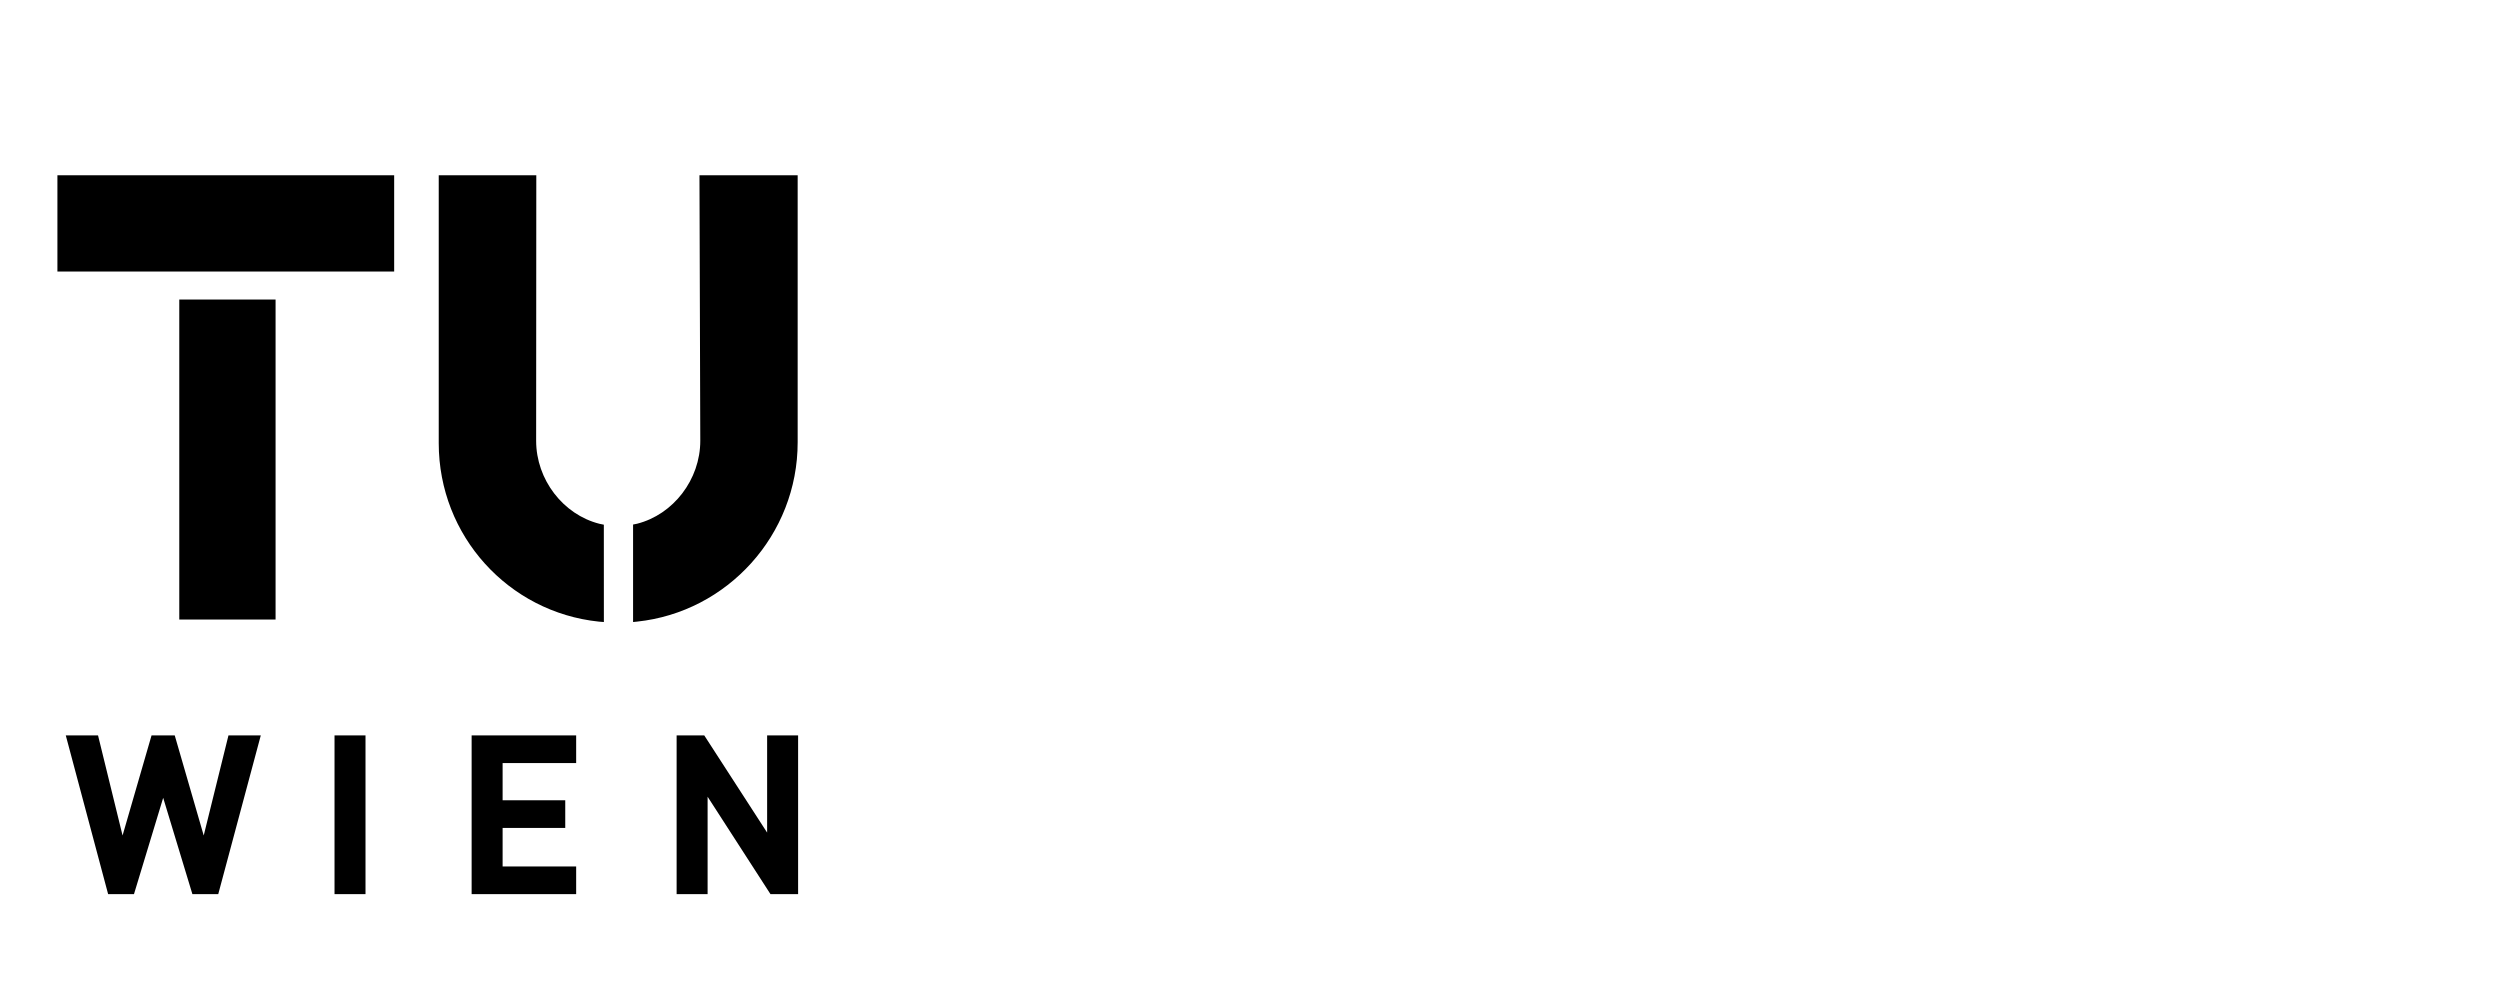
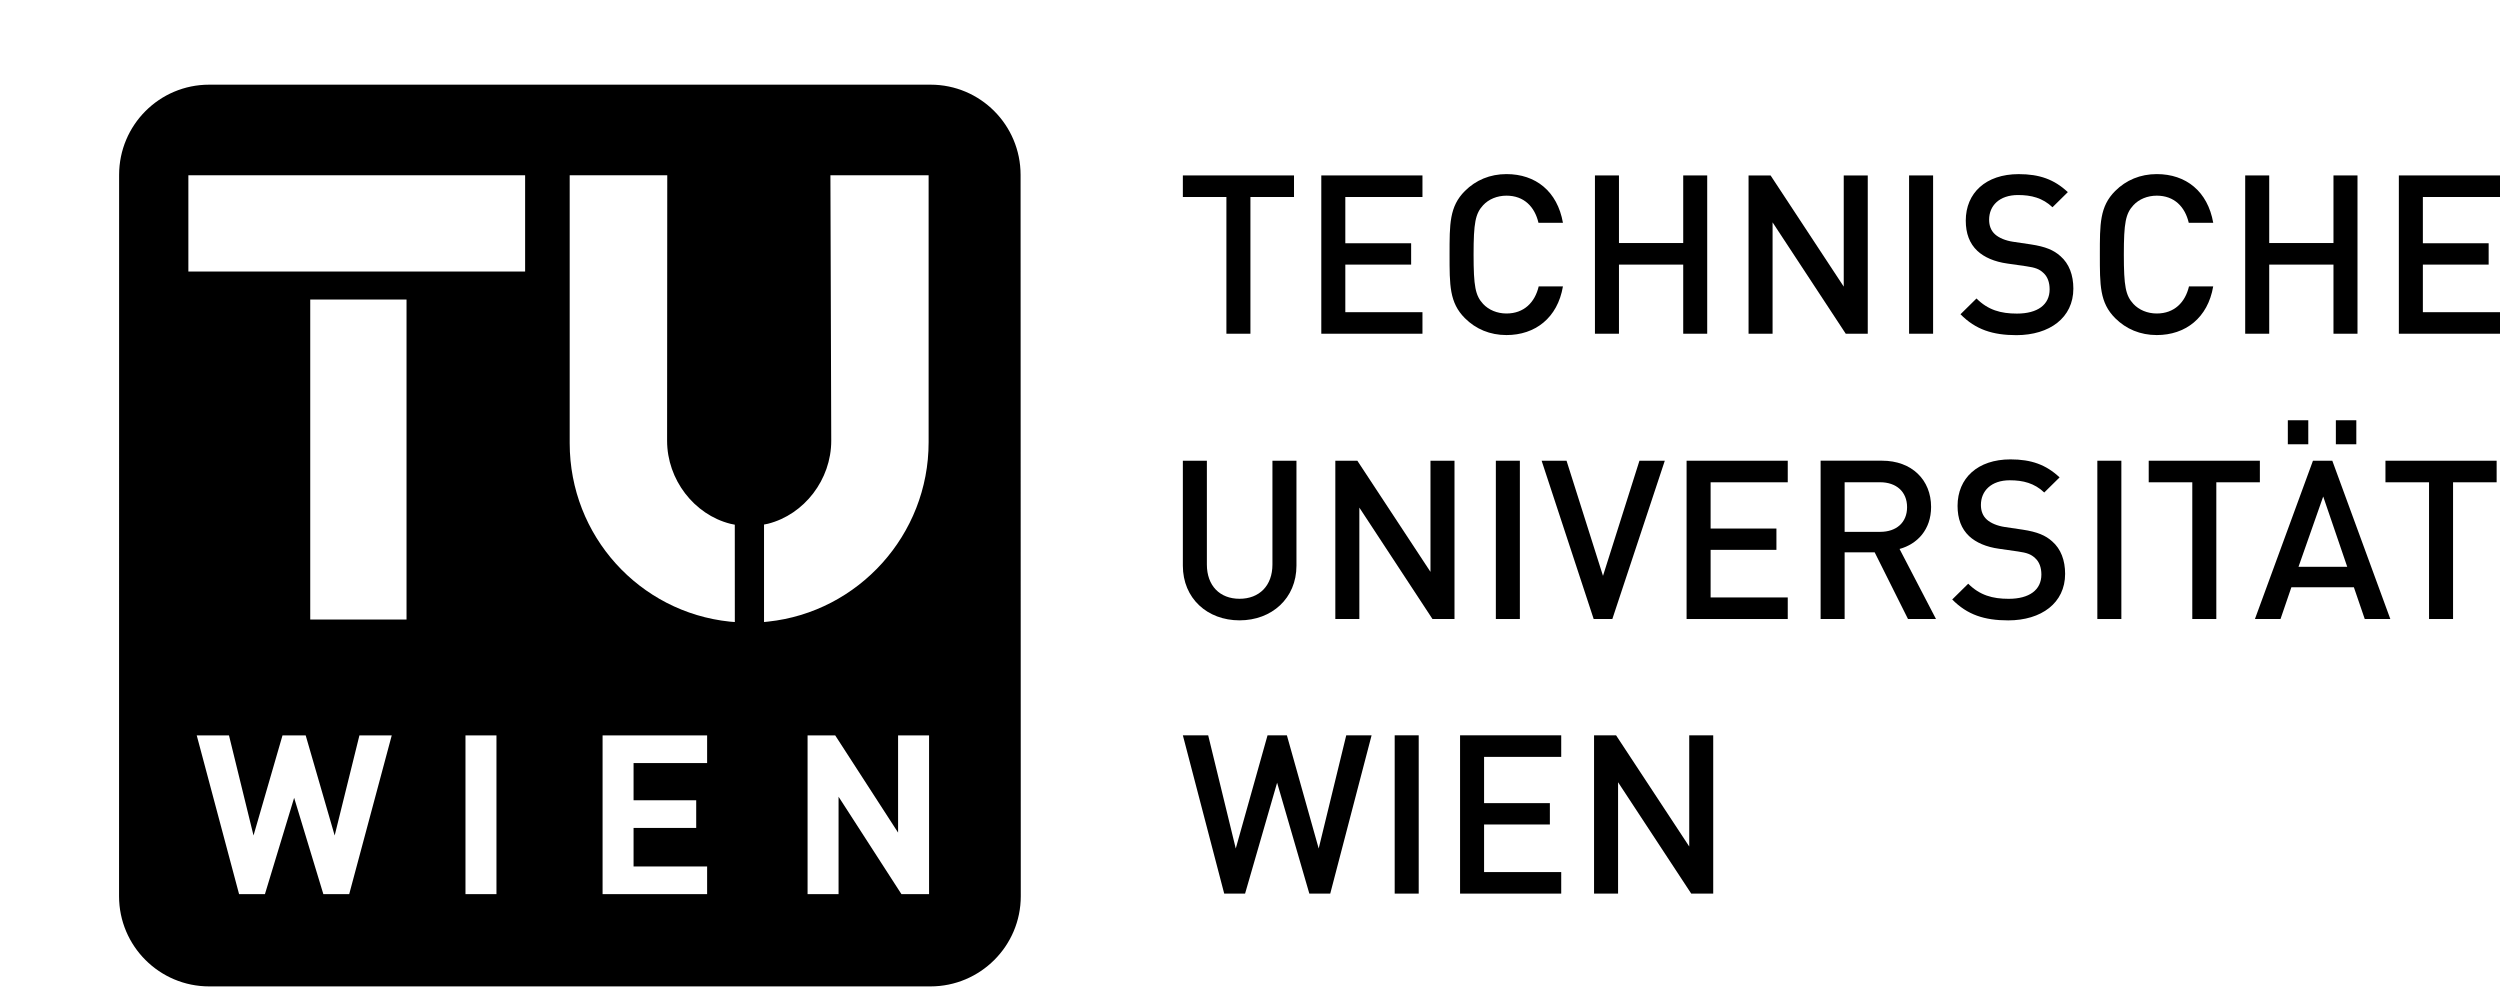
- <svg xmlns="http://www.w3.org/2000/svg" version="1.1" xml:space="preserve" viewBox="50 0 954.53 376.62">
+ <svg xmlns="http://www.w3.org/2000/svg" version="1.1" xml:space="preserve" viewBox="0 0 954.53 376.62">
  <defs>
</defs>
  <rect x="0" y="0" width="100%" height="100%" fill="none" />
  <g transform="matrix(1.2146 0 0 1.2146 499.9943 204.4755)" id="119313">
    <g style="" vector-effect="non-scaling-stroke">
      <g transform="matrix(1 0 0 1 -234.765 -0.95)" id="Vordergrund">
-         <rect style="stroke: rgb(29,29,27); stroke-width: 1; stroke-dasharray: none; stroke-linecap: butt; stroke-dashoffset: 0; stroke-linejoin: miter; stroke-miterlimit: 4; is-custom-font: none; font-file-url: none; fill: rgb(0,0,0); fill-rule: nonzero; opacity: 1;" x="-125.675" y="-121.31" rx="0" ry="0" width="251.35" height="242.62" />
+         <rect style="stroke: rgb(29,29,27); stroke-width: 1; stroke-dasharray: none; stroke-linecap: butt; stroke-dashoffset: 0; stroke-linejoin: miter; stroke-miterlimit: 4; is-custom-font: none; font-file-url: none; fill: rgb(255,255,255); fill-rule: nonzero; opacity: 1;" x="-125.675" y="-121.31" rx="0" ry="0" width="251.35" height="242.62" />
      </g>
      <g transform="matrix(1 0 0 1 355.695 1.36)" id="Vordergrund">
-         <polygon style="stroke: none; stroke-width: 1; stroke-dasharray: none; stroke-linecap: butt; stroke-dashoffset: 0; stroke-linejoin: miter; stroke-miterlimit: 4; is-custom-font: none; font-file-url: none; fill: rgb(255,255,255); fill-rule: evenodd; opacity: 1;" points="17.475,-18.1 17.475,-24.88 -17.475,-24.88 -17.475,-18.1 -3.775,-18.1 -3.775,24.88 3.775,24.88 3.775,-18.1 " />
+         <polygon style="stroke: none; stroke-width: 1; stroke-dasharray: none; stroke-linecap: butt; stroke-dashoffset: 0; stroke-linejoin: miter; stroke-miterlimit: 4; is-custom-font: none; font-file-url: none; fill: rgb(0,0,0); fill-rule: evenodd; opacity: 1;" points="17.475,-18.1 17.475,-24.88 -17.475,-24.88 -17.475,-18.1 -3.775,-18.1 -3.775,24.88 3.775,24.88 3.775,-18.1 " />
      </g>
      <g transform="matrix(1 0 0 1 318.47 1.36)" id="Vordergrund">
-         <path style="stroke: none; stroke-width: 1; stroke-dasharray: none; stroke-linecap: butt; stroke-dashoffset: 0; stroke-linejoin: miter; stroke-miterlimit: 4; is-custom-font: none; font-file-url: none; fill: rgb(255,255,255); fill-rule: evenodd; opacity: 1;" transform=" translate(-692.7, -143.09)" d="M 700.43 151.55 h -15.31 l 7.76 -22.09 L 700.43 151.55 z M 713.98 167.97 l -18.24 -49.76 h -6.08 l -18.24 49.76 h 8.04 l 3.42 -9.99 h 19.64 l 3.42 9.99 H 713.98 z" stroke-linecap="round" />
+         <path style="stroke: none; stroke-width: 1; stroke-dasharray: none; stroke-linecap: butt; stroke-dashoffset: 0; stroke-linejoin: miter; stroke-miterlimit: 4; is-custom-font: none; font-file-url: none; fill: rgb(0,0,0); fill-rule: evenodd; opacity: 1;" transform=" translate(-692.7, -143.09)" d="M 700.43 151.55 h -15.31 l 7.76 -22.09 L 700.43 151.55 z M 713.98 167.97 l -18.24 -49.76 h -6.08 l -18.24 49.76 h 8.04 l 3.42 -9.99 h 19.64 l 3.42 9.99 H 713.98 z" stroke-linecap="round" />
      </g>
      <g transform="matrix(1 0 0 1 281.27 1.36)" id="Vordergrund">
-         <polygon style="stroke: none; stroke-width: 1; stroke-dasharray: none; stroke-linecap: butt; stroke-dashoffset: 0; stroke-linejoin: miter; stroke-miterlimit: 4; is-custom-font: none; font-file-url: none; fill: rgb(255,255,255); fill-rule: evenodd; opacity: 1;" points="17.47,-18.1 17.47,-24.88 -17.47,-24.88 -17.47,-18.1 -3.77,-18.1 -3.77,24.88 3.78,24.88 3.78,-18.1 " />
+         <polygon style="stroke: none; stroke-width: 1; stroke-dasharray: none; stroke-linecap: butt; stroke-dashoffset: 0; stroke-linejoin: miter; stroke-miterlimit: 4; is-custom-font: none; font-file-url: none; fill: rgb(0,0,0); fill-rule: evenodd; opacity: 1;" points="17.47,-18.1 17.47,-24.88 -17.47,-24.88 -17.47,-18.1 -3.77,-18.1 -3.77,24.88 3.78,24.88 3.78,-18.1 " />
      </g>
      <g transform="matrix(1 0 0 1 251.425 1.36)" id="Vordergrund">
-         <rect style="stroke: none; stroke-width: 1; stroke-dasharray: none; stroke-linecap: butt; stroke-dashoffset: 0; stroke-linejoin: miter; stroke-miterlimit: 4; is-custom-font: none; font-file-url: none; fill: rgb(255,255,255); fill-rule: evenodd; opacity: 1;" x="-3.775" y="-24.88" rx="0" ry="0" width="7.55" height="49.76" />
+         <rect style="stroke: none; stroke-width: 1; stroke-dasharray: none; stroke-linecap: butt; stroke-dashoffset: 0; stroke-linejoin: miter; stroke-miterlimit: 4; is-custom-font: none; font-file-url: none; fill: rgb(0,0,0); fill-rule: evenodd; opacity: 1;" x="-3.775" y="-24.88" rx="0" ry="0" width="7.55" height="49.76" />
      </g>
      <g transform="matrix(1 0 0 1 219.775 1.365)" id="Vordergrund">
-         <path style="stroke: none; stroke-width: 1; stroke-dasharray: none; stroke-linecap: butt; stroke-dashoffset: 0; stroke-linejoin: miter; stroke-miterlimit: 4; is-custom-font: none; font-file-url: none; fill: rgb(255,255,255); fill-rule: evenodd; opacity: 1;" transform=" translate(-594.005, -143.095)" d="M 611.75 153.78 c 0 -4.26 -1.33 -7.83 -4.05 -10.2 c -2.09 -1.89 -4.68 -3 -9.29 -3.7 l -5.66 -0.84 c -2.31 -0.35 -4.33 -1.19 -5.59 -2.31 c -1.33 -1.19 -1.88 -2.79 -1.88 -4.61 c 0 -4.4 3.21 -7.76 9.08 -7.76 c 4.19 0 7.76 0.91 10.83 3.84 l 4.82 -4.75 c -4.26 -3.99 -8.87 -5.66 -15.44 -5.66 c -10.34 0 -16.63 5.94 -16.63 14.61 c 0 4.06 1.19 7.2 3.63 9.51 c 2.17 2.03 5.38 3.42 9.44 3.98 l 5.87 0.84 c 2.94 0.42 4.19 0.91 5.45 2.1 c 1.33 1.19 1.96 3 1.96 5.17 c 0 4.82 -3.78 7.62 -10.28 7.62 c -5.1 0 -9.08 -1.12 -12.72 -4.75 l -5.03 4.96 c 4.75 4.82 10.13 6.57 17.61 6.57 C 604.28 168.39 611.75 162.94 611.75 153.78 z" stroke-linecap="round" />
+         <path style="stroke: none; stroke-width: 1; stroke-dasharray: none; stroke-linecap: butt; stroke-dashoffset: 0; stroke-linejoin: miter; stroke-miterlimit: 4; is-custom-font: none; font-file-url: none; fill: rgb(0,0,0); fill-rule: evenodd; opacity: 1;" transform=" translate(-594.005, -143.095)" d="M 611.75 153.78 c 0 -4.26 -1.33 -7.83 -4.05 -10.2 c -2.09 -1.89 -4.68 -3 -9.29 -3.7 l -5.66 -0.84 c -2.31 -0.35 -4.33 -1.19 -5.59 -2.31 c -1.33 -1.19 -1.88 -2.79 -1.88 -4.61 c 0 -4.4 3.21 -7.76 9.08 -7.76 c 4.19 0 7.76 0.91 10.83 3.84 l 4.82 -4.75 c -4.26 -3.99 -8.87 -5.66 -15.44 -5.66 c -10.34 0 -16.63 5.94 -16.63 14.61 c 0 4.06 1.19 7.2 3.63 9.51 c 2.17 2.03 5.38 3.42 9.44 3.98 l 5.87 0.84 c 2.94 0.42 4.19 0.91 5.45 2.1 c 1.33 1.19 1.96 3 1.96 5.17 c 0 4.82 -3.78 7.62 -10.28 7.62 c -5.1 0 -9.08 -1.12 -12.72 -4.75 l -5.03 4.96 c 4.75 4.82 10.13 6.57 17.61 6.57 C 604.28 168.39 611.75 162.94 611.75 153.78 z" stroke-linecap="round" />
      </g>
      <g transform="matrix(1 0 0 1 178.795 1.355)" id="Vordergrund">
-         <path style="stroke: none; stroke-width: 1; stroke-dasharray: none; stroke-linecap: butt; stroke-dashoffset: 0; stroke-linejoin: miter; stroke-miterlimit: 4; is-custom-font: none; font-file-url: none; fill: rgb(255,255,255); fill-rule: evenodd; opacity: 1;" transform=" translate(-553.025, -143.085)" d="M 562.07 132.81 c 0 4.89 -3.42 7.76 -8.45 7.76 h -11.18 v -15.59 h 11.18 C 558.65 124.99 562.07 127.92 562.07 132.81 z M 571.16 167.97 l -11.46 -22.02 c 5.59 -1.54 9.92 -6.08 9.92 -13.21 c 0 -8.46 -6.01 -14.54 -15.44 -14.54 h -19.29 v 49.76 h 7.55 V 147 h 9.44 l 10.48 20.97 H 571.16 z" stroke-linecap="round" />
+         <path style="stroke: none; stroke-width: 1; stroke-dasharray: none; stroke-linecap: butt; stroke-dashoffset: 0; stroke-linejoin: miter; stroke-miterlimit: 4; is-custom-font: none; font-file-url: none; fill: rgb(0,0,0); fill-rule: evenodd; opacity: 1;" transform=" translate(-553.025, -143.085)" d="M 562.07 132.81 c 0 4.89 -3.42 7.76 -8.45 7.76 h -11.18 v -15.59 h 11.18 C 558.65 124.99 562.07 127.92 562.07 132.81 z M 571.16 167.97 l -11.46 -22.02 c 5.59 -1.54 9.92 -6.08 9.92 -13.21 c 0 -8.46 -6.01 -14.54 -15.44 -14.54 h -19.29 v 49.76 h 7.55 V 147 h 9.44 l 10.48 20.97 H 571.16 z" stroke-linecap="round" />
      </g>
      <g transform="matrix(1 0 0 1 134.43 1.36)" id="Vordergrund">
-         <polygon style="stroke: none; stroke-width: 1; stroke-dasharray: none; stroke-linecap: butt; stroke-dashoffset: 0; stroke-linejoin: miter; stroke-miterlimit: 4; is-custom-font: none; font-file-url: none; fill: rgb(255,255,255); fill-rule: evenodd; opacity: 1;" points="15.9,24.88 15.9,18.1 -8.35,18.1 -8.35,3.14 12.34,3.14 12.34,-3.56 -8.35,-3.56 -8.35,-18.1 15.9,-18.1 15.9,-24.88 -15.9,-24.88 -15.9,24.88 " />
+         <polygon style="stroke: none; stroke-width: 1; stroke-dasharray: none; stroke-linecap: butt; stroke-dashoffset: 0; stroke-linejoin: miter; stroke-miterlimit: 4; is-custom-font: none; font-file-url: none; fill: rgb(0,0,0); fill-rule: evenodd; opacity: 1;" points="15.9,24.88 15.9,18.1 -8.35,18.1 -8.35,3.14 12.34,3.14 12.34,-3.56 -8.35,-3.56 -8.35,-18.1 15.9,-18.1 15.9,-24.88 -15.9,-24.88 -15.9,24.88 " />
      </g>
      <g transform="matrix(1 0 0 1 92.32 1.36)" id="Vordergrund">
-         <polygon style="stroke: none; stroke-width: 1; stroke-dasharray: none; stroke-linecap: butt; stroke-dashoffset: 0; stroke-linejoin: miter; stroke-miterlimit: 4; is-custom-font: none; font-file-url: none; fill: rgb(255,255,255); fill-rule: evenodd; opacity: 1;" points="19.36,-24.88 11.39,-24.88 -0.07,11.32 -11.53,-24.88 -19.36,-24.88 -3,24.88 2.87,24.88 " />
+         <polygon style="stroke: none; stroke-width: 1; stroke-dasharray: none; stroke-linecap: butt; stroke-dashoffset: 0; stroke-linejoin: miter; stroke-miterlimit: 4; is-custom-font: none; font-file-url: none; fill: rgb(0,0,0); fill-rule: evenodd; opacity: 1;" points="19.36,-24.88 11.39,-24.88 -0.07,11.32 -11.53,-24.88 -19.36,-24.88 -3,24.88 2.87,24.88 " />
      </g>
      <g transform="matrix(1 0 0 1 62.345 1.36)" id="Vordergrund">
-         <rect style="stroke: none; stroke-width: 1; stroke-dasharray: none; stroke-linecap: butt; stroke-dashoffset: 0; stroke-linejoin: miter; stroke-miterlimit: 4; is-custom-font: none; font-file-url: none; fill: rgb(255,255,255); fill-rule: evenodd; opacity: 1;" x="-3.775" y="-24.88" rx="0" ry="0" width="7.55" height="49.76" />
+         <rect style="stroke: none; stroke-width: 1; stroke-dasharray: none; stroke-linecap: butt; stroke-dashoffset: 0; stroke-linejoin: miter; stroke-miterlimit: 4; is-custom-font: none; font-file-url: none; fill: rgb(0,0,0); fill-rule: evenodd; opacity: 1;" x="-3.775" y="-24.88" rx="0" ry="0" width="7.55" height="49.76" />
      </g>
      <g transform="matrix(1 0 0 1 26.84 1.36)" id="Vordergrund">
-         <polygon style="stroke: none; stroke-width: 1; stroke-dasharray: none; stroke-linecap: butt; stroke-dashoffset: 0; stroke-linejoin: miter; stroke-miterlimit: 4; is-custom-font: none; font-file-url: none; fill: rgb(255,255,255); fill-rule: evenodd; opacity: 1;" points="18.73,24.88 18.73,-24.88 11.18,-24.88 11.18,10.06 -11.81,-24.88 -18.73,-24.88 -18.73,24.88 -11.18,24.88 -11.18,-10.14 11.81,24.88 " />
+         <polygon style="stroke: none; stroke-width: 1; stroke-dasharray: none; stroke-linecap: butt; stroke-dashoffset: 0; stroke-linejoin: miter; stroke-miterlimit: 4; is-custom-font: none; font-file-url: none; fill: rgb(0,0,0); fill-rule: evenodd; opacity: 1;" points="18.73,24.88 18.73,-24.88 11.18,-24.88 11.18,10.06 -11.81,-24.88 -18.73,-24.88 -18.73,24.88 -11.18,24.88 -11.18,-10.14 11.81,24.88 " />
      </g>
      <g transform="matrix(1 0 0 1 -21.965 1.57)" id="Vordergrund">
-         <path style="stroke: none; stroke-width: 1; stroke-dasharray: none; stroke-linecap: butt; stroke-dashoffset: 0; stroke-linejoin: miter; stroke-miterlimit: 4; is-custom-font: none; font-file-url: none; fill: rgb(255,255,255); fill-rule: evenodd; opacity: 1;" transform=" translate(-352.265, -143.3)" d="M 370.12 151.2 v -32.99 h -7.55 v 32.64 c 0 6.64 -4.12 10.76 -10.34 10.76 c -6.22 0 -10.27 -4.12 -10.27 -10.76 v -32.64 h -7.55 v 32.99 c 0 10.28 7.69 17.19 17.82 17.19 C 362.36 168.39 370.12 161.47 370.12 151.2 z" stroke-linecap="round" />
+         <path style="stroke: none; stroke-width: 1; stroke-dasharray: none; stroke-linecap: butt; stroke-dashoffset: 0; stroke-linejoin: miter; stroke-miterlimit: 4; is-custom-font: none; font-file-url: none; fill: rgb(0,0,0); fill-rule: evenodd; opacity: 1;" transform=" translate(-352.265, -143.3)" d="M 370.12 151.2 v -32.99 h -7.55 v 32.64 c 0 6.64 -4.12 10.76 -10.34 10.76 c -6.22 0 -10.27 -4.12 -10.27 -10.76 v -32.64 h -7.55 v 32.99 c 0 10.28 7.69 17.19 17.82 17.19 C 362.36 168.39 370.12 161.47 370.12 151.2 z" stroke-linecap="round" />
      </g>
      <g transform="matrix(1 0 0 1 310.745 -32.465)" id="Vordergrund">
-         <rect style="stroke: none; stroke-width: 1; stroke-dasharray: none; stroke-linecap: butt; stroke-dashoffset: 0; stroke-linejoin: miter; stroke-miterlimit: 4; is-custom-font: none; font-file-url: none; fill: rgb(255,255,255); fill-rule: evenodd; opacity: 1;" x="-3.215" y="-3.775" rx="0" ry="0" width="6.43" height="7.55" />
+         <rect style="stroke: none; stroke-width: 1; stroke-dasharray: none; stroke-linecap: butt; stroke-dashoffset: 0; stroke-linejoin: miter; stroke-miterlimit: 4; is-custom-font: none; font-file-url: none; fill: rgb(0,0,0); fill-rule: evenodd; opacity: 1;" x="-3.215" y="-3.775" rx="0" ry="0" width="6.43" height="7.55" />
      </g>
      <g transform="matrix(1 0 0 1 325.845 -32.465)" id="Vordergrund">
-         <rect style="stroke: none; stroke-width: 1; stroke-dasharray: none; stroke-linecap: butt; stroke-dashoffset: 0; stroke-linejoin: miter; stroke-miterlimit: 4; is-custom-font: none; font-file-url: none; fill: rgb(255,255,255); fill-rule: evenodd; opacity: 1;" x="-3.215" y="-3.775" rx="0" ry="0" width="6.43" height="7.55" />
+         <rect style="stroke: none; stroke-width: 1; stroke-dasharray: none; stroke-linecap: butt; stroke-dashoffset: 0; stroke-linejoin: miter; stroke-miterlimit: 4; is-custom-font: none; font-file-url: none; fill: rgb(0,0,0); fill-rule: evenodd; opacity: 1;" x="-3.215" y="-3.775" rx="0" ry="0" width="6.43" height="7.55" />
      </g>
      <g transform="matrix(1 0 0 1 311.78 -88.32)" id="Vordergrund">
-         <polygon style="stroke: none; stroke-width: 1; stroke-dasharray: none; stroke-linecap: butt; stroke-dashoffset: 0; stroke-linejoin: miter; stroke-miterlimit: 4; is-custom-font: none; font-file-url: none; fill: rgb(255,255,255); fill-rule: evenodd; opacity: 1;" points="17.65,24.88 17.65,-24.88 10.1,-24.88 10.1,-3.63 -10.1,-3.63 -10.1,-24.88 -17.65,-24.88 -17.65,24.88 -10.1,24.88 -10.1,3.15 10.1,3.15 10.1,24.88 " />
+         <polygon style="stroke: none; stroke-width: 1; stroke-dasharray: none; stroke-linecap: butt; stroke-dashoffset: 0; stroke-linejoin: miter; stroke-miterlimit: 4; is-custom-font: none; font-file-url: none; fill: rgb(0,0,0); fill-rule: evenodd; opacity: 1;" points="17.65,24.88 17.65,-24.88 10.1,-24.88 10.1,-3.63 -10.1,-3.63 -10.1,-24.88 -17.65,-24.88 -17.65,24.88 -10.1,24.88 -10.1,3.15 10.1,3.15 10.1,24.88 " />
      </g>
      <g transform="matrix(1 0 0 1 266.2599 -88.32)" id="Vordergrund">
-         <path style="stroke: none; stroke-width: 1; stroke-dasharray: none; stroke-linecap: butt; stroke-dashoffset: 0; stroke-linejoin: miter; stroke-miterlimit: 4; is-custom-font: none; font-file-url: none; fill: rgb(255,255,255); fill-rule: evenodd; opacity: 1;" transform=" translate(-640.49, -53.41)" d="M 658.3 63.41 h -7.61 c -1.19 5.03 -4.61 8.52 -10.13 8.52 c -2.93 0 -5.59 -1.12 -7.34 -3 c -2.45 -2.66 -3.01 -5.52 -3.01 -15.52 s 0.56 -12.86 3.01 -15.52 c 1.75 -1.89 4.4 -3 7.34 -3 c 5.52 0 8.87 3.49 10.06 8.53 h 7.69 c -1.74 -9.93 -8.6 -15.31 -17.75 -15.31 c -5.17 0 -9.65 1.89 -13.07 5.31 c -4.89 4.89 -4.82 10.41 -4.82 19.99 c 0 9.58 -0.07 15.1 4.82 19.99 c 3.43 3.43 7.9 5.31 13.07 5.31 C 649.56 78.71 656.62 73.33 658.3 63.41 z" stroke-linecap="round" />
+         <path style="stroke: none; stroke-width: 1; stroke-dasharray: none; stroke-linecap: butt; stroke-dashoffset: 0; stroke-linejoin: miter; stroke-miterlimit: 4; is-custom-font: none; font-file-url: none; fill: rgb(0,0,0); fill-rule: evenodd; opacity: 1;" transform=" translate(-640.49, -53.41)" d="M 658.3 63.41 h -7.61 c -1.19 5.03 -4.61 8.52 -10.13 8.52 c -2.93 0 -5.59 -1.12 -7.34 -3 c -2.45 -2.66 -3.01 -5.52 -3.01 -15.52 s 0.56 -12.86 3.01 -15.52 c 1.75 -1.89 4.4 -3 7.34 -3 c 5.52 0 8.87 3.49 10.06 8.53 h 7.69 c -1.74 -9.93 -8.6 -15.31 -17.75 -15.31 c -5.17 0 -9.65 1.89 -13.07 5.31 c -4.89 4.89 -4.82 10.41 -4.82 19.99 c 0 9.58 -0.07 15.1 4.82 19.99 c 3.43 3.43 7.9 5.31 13.07 5.31 C 649.56 78.71 656.62 73.33 658.3 63.41 z" stroke-linecap="round" />
      </g>
      <g transform="matrix(1 0 0 1 222.37 -88.3)" id="Vordergrund">
-         <path style="stroke: none; stroke-width: 1; stroke-dasharray: none; stroke-linecap: butt; stroke-dashoffset: 0; stroke-linejoin: miter; stroke-miterlimit: 4; is-custom-font: none; font-file-url: none; fill: rgb(255,255,255); fill-rule: evenodd; opacity: 1;" transform=" translate(-596.6, -53.43)" d="M 614.34 64.11 c 0 -4.26 -1.33 -7.83 -4.05 -10.2 c -2.1 -1.89 -4.68 -3 -9.3 -3.7 l -5.66 -0.84 c -2.3 -0.35 -4.34 -1.19 -5.59 -2.31 c -1.33 -1.19 -1.88 -2.79 -1.88 -4.61 c 0 -4.4 3.22 -7.76 9.08 -7.76 c 4.19 0 7.76 0.91 10.84 3.84 l 4.82 -4.75 c -4.27 -3.99 -8.87 -5.66 -15.45 -5.66 c -10.34 0 -16.63 5.94 -16.63 14.61 c 0 4.05 1.19 7.2 3.64 9.51 c 2.17 2.03 5.38 3.42 9.44 3.99 l 5.87 0.84 c 2.94 0.42 4.19 0.91 5.45 2.1 c 1.33 1.19 1.96 3 1.96 5.17 c 0 4.82 -3.77 7.62 -10.27 7.62 c -5.1 0 -9.08 -1.12 -12.72 -4.75 l -5.03 4.96 c 4.75 4.82 10.14 6.57 17.61 6.57 C 606.87 78.71 614.34 73.26 614.34 64.11 z" stroke-linecap="round" />
+         <path style="stroke: none; stroke-width: 1; stroke-dasharray: none; stroke-linecap: butt; stroke-dashoffset: 0; stroke-linejoin: miter; stroke-miterlimit: 4; is-custom-font: none; font-file-url: none; fill: rgb(0,0,0); fill-rule: evenodd; opacity: 1;" transform=" translate(-596.6, -53.43)" d="M 614.34 64.11 c 0 -4.26 -1.33 -7.83 -4.05 -10.2 c -2.1 -1.89 -4.68 -3 -9.3 -3.7 l -5.66 -0.84 c -2.3 -0.35 -4.34 -1.19 -5.59 -2.31 c -1.33 -1.19 -1.88 -2.79 -1.88 -4.61 c 0 -4.4 3.22 -7.76 9.08 -7.76 c 4.19 0 7.76 0.91 10.84 3.84 l 4.82 -4.75 c -4.27 -3.99 -8.87 -5.66 -15.45 -5.66 c -10.34 0 -16.63 5.94 -16.63 14.61 c 0 4.05 1.19 7.2 3.64 9.51 c 2.17 2.03 5.38 3.42 9.44 3.99 l 5.87 0.84 c 2.94 0.42 4.19 0.91 5.45 2.1 c 1.33 1.19 1.96 3 1.96 5.17 c 0 4.82 -3.77 7.62 -10.27 7.62 c -5.1 0 -9.08 -1.12 -12.72 -4.75 l -5.03 4.96 c 4.75 4.82 10.14 6.57 17.61 6.57 C 606.87 78.71 614.34 73.26 614.34 64.11 z" stroke-linecap="round" />
      </g>
      <g transform="matrix(1 0 0 1 192.245 -88.32)" id="Vordergrund">
-         <rect style="stroke: none; stroke-width: 1; stroke-dasharray: none; stroke-linecap: butt; stroke-dashoffset: 0; stroke-linejoin: miter; stroke-miterlimit: 4; is-custom-font: none; font-file-url: none; fill: rgb(255,255,255); fill-rule: evenodd; opacity: 1;" x="-3.775" y="-24.88" rx="0" ry="0" width="7.55" height="49.76" />
+         <rect style="stroke: none; stroke-width: 1; stroke-dasharray: none; stroke-linecap: butt; stroke-dashoffset: 0; stroke-linejoin: miter; stroke-miterlimit: 4; is-custom-font: none; font-file-url: none; fill: rgb(0,0,0); fill-rule: evenodd; opacity: 1;" x="-3.775" y="-24.88" rx="0" ry="0" width="7.55" height="49.76" />
      </g>
      <g transform="matrix(1 0 0 1 156.745 -88.32)" id="Vordergrund">
-         <polygon style="stroke: none; stroke-width: 1; stroke-dasharray: none; stroke-linecap: butt; stroke-dashoffset: 0; stroke-linejoin: miter; stroke-miterlimit: 4; is-custom-font: none; font-file-url: none; fill: rgb(255,255,255); fill-rule: evenodd; opacity: 1;" points="18.735,24.88 18.735,-24.88 11.185,-24.88 11.185,10.07 -11.815,-24.88 -18.735,-24.88 -18.735,24.88 -11.185,24.88 -11.185,-10.13 11.815,24.88 " />
+         <polygon style="stroke: none; stroke-width: 1; stroke-dasharray: none; stroke-linecap: butt; stroke-dashoffset: 0; stroke-linejoin: miter; stroke-miterlimit: 4; is-custom-font: none; font-file-url: none; fill: rgb(0,0,0); fill-rule: evenodd; opacity: 1;" points="18.735,24.88 18.735,-24.88 11.185,-24.88 11.185,10.07 -11.815,-24.88 -18.735,-24.88 -18.735,24.88 -11.185,24.88 -11.185,-10.13 11.815,24.88 " />
      </g>
      <g transform="matrix(1 0 0 1 107.365 -88.32)" id="Vordergrund">
-         <polygon style="stroke: none; stroke-width: 1; stroke-dasharray: none; stroke-linecap: butt; stroke-dashoffset: 0; stroke-linejoin: miter; stroke-miterlimit: 4; is-custom-font: none; font-file-url: none; fill: rgb(255,255,255); fill-rule: evenodd; opacity: 1;" points="17.645,24.88 17.645,-24.88 10.105,-24.88 10.105,-3.63 -10.095,-3.63 -10.095,-24.88 -17.645,-24.88 -17.645,24.88 -10.095,24.88 -10.095,3.15 10.105,3.15 10.105,24.88 " />
+         <polygon style="stroke: none; stroke-width: 1; stroke-dasharray: none; stroke-linecap: butt; stroke-dashoffset: 0; stroke-linejoin: miter; stroke-miterlimit: 4; is-custom-font: none; font-file-url: none; fill: rgb(0,0,0); fill-rule: evenodd; opacity: 1;" points="17.645,24.88 17.645,-24.88 10.105,-24.88 10.105,-3.63 -10.095,-3.63 -10.095,-24.88 -17.645,-24.88 -17.645,24.88 -10.095,24.88 -10.095,3.15 10.105,3.15 10.105,24.88 " />
      </g>
      <g transform="matrix(1 0 0 1 61.8399 -88.32)" id="Vordergrund">
-         <path style="stroke: none; stroke-width: 1; stroke-dasharray: none; stroke-linecap: butt; stroke-dashoffset: 0; stroke-linejoin: miter; stroke-miterlimit: 4; is-custom-font: none; font-file-url: none; fill: rgb(255,255,255); fill-rule: evenodd; opacity: 1;" transform=" translate(-436.07, -53.41)" d="M 453.89 63.41 h -7.62 c -1.19 5.03 -4.61 8.52 -10.13 8.52 c -2.93 0 -5.59 -1.12 -7.34 -3 c -2.45 -2.66 -3 -5.52 -3 -15.52 s 0.56 -12.86 3 -15.52 c 1.75 -1.89 4.4 -3 7.34 -3 c 5.52 0 8.88 3.49 10.06 8.53 h 7.69 c -1.75 -9.93 -8.6 -15.31 -17.75 -15.31 c -5.17 0 -9.64 1.89 -13.07 5.31 c -4.89 4.89 -4.82 10.41 -4.82 19.99 c 0 9.58 -0.07 15.1 4.82 19.99 c 3.42 3.43 7.9 5.31 13.07 5.31 C 445.15 78.71 452.21 73.33 453.89 63.41 z" stroke-linecap="round" />
+         <path style="stroke: none; stroke-width: 1; stroke-dasharray: none; stroke-linecap: butt; stroke-dashoffset: 0; stroke-linejoin: miter; stroke-miterlimit: 4; is-custom-font: none; font-file-url: none; fill: rgb(0,0,0); fill-rule: evenodd; opacity: 1;" transform=" translate(-436.07, -53.41)" d="M 453.89 63.41 h -7.62 c -1.19 5.03 -4.61 8.52 -10.13 8.52 c -2.93 0 -5.59 -1.12 -7.34 -3 c -2.45 -2.66 -3 -5.52 -3 -15.52 s 0.56 -12.86 3 -15.52 c 1.75 -1.89 4.4 -3 7.34 -3 c 5.52 0 8.88 3.49 10.06 8.53 h 7.69 c -1.75 -9.93 -8.6 -15.31 -17.75 -15.31 c -5.17 0 -9.64 1.89 -13.07 5.31 c -4.89 4.89 -4.82 10.41 -4.82 19.99 c 0 9.58 -0.07 15.1 4.82 19.99 c 3.42 3.43 7.9 5.31 13.07 5.31 C 445.15 78.71 452.21 73.33 453.89 63.41 z" stroke-linecap="round" />
      </g>
      <g transform="matrix(1 0 0 1 19.6 -88.32)" id="Vordergrund">
-         <polygon style="stroke: none; stroke-width: 1; stroke-dasharray: none; stroke-linecap: butt; stroke-dashoffset: 0; stroke-linejoin: miter; stroke-miterlimit: 4; is-custom-font: none; font-file-url: none; fill: rgb(255,255,255); fill-rule: evenodd; opacity: 1;" points="15.9,24.88 15.9,18.11 -8.35,18.11 -8.35,3.15 12.34,3.15 12.34,-3.56 -8.35,-3.56 -8.35,-18.1 15.9,-18.1 15.9,-24.88 -15.9,-24.88 -15.9,24.88 " />
+         <polygon style="stroke: none; stroke-width: 1; stroke-dasharray: none; stroke-linecap: butt; stroke-dashoffset: 0; stroke-linejoin: miter; stroke-miterlimit: 4; is-custom-font: none; font-file-url: none; fill: rgb(0,0,0); fill-rule: evenodd; opacity: 1;" points="15.9,24.88 15.9,18.11 -8.35,18.11 -8.35,3.15 12.34,3.15 12.34,-3.56 -8.35,-3.56 -8.35,-18.1 15.9,-18.1 15.9,-24.88 -15.9,-24.88 -15.9,24.88 " />
      </g>
      <g transform="matrix(1 0 0 1 -22.35 -88.32)" id="Vordergrund">
-         <polygon style="stroke: none; stroke-width: 1; stroke-dasharray: none; stroke-linecap: butt; stroke-dashoffset: 0; stroke-linejoin: miter; stroke-miterlimit: 4; is-custom-font: none; font-file-url: none; fill: rgb(255,255,255); fill-rule: evenodd; opacity: 1;" points="17.47,-18.1 17.47,-24.88 -17.47,-24.88 -17.47,-18.1 -3.78,-18.1 -3.78,24.88 3.77,24.88 3.77,-18.1 " />
+         <polygon style="stroke: none; stroke-width: 1; stroke-dasharray: none; stroke-linecap: butt; stroke-dashoffset: 0; stroke-linejoin: miter; stroke-miterlimit: 4; is-custom-font: none; font-file-url: none; fill: rgb(0,0,0); fill-rule: evenodd; opacity: 1;" points="17.47,-18.1 17.47,-24.88 -17.47,-24.88 -17.47,-18.1 -3.78,-18.1 -3.78,24.88 3.77,24.88 3.77,-18.1 " />
      </g>
      <g transform="matrix(1 0 0 1 358.33 -88.32)" id="Vordergrund">
-         <polygon style="stroke: none; stroke-width: 1; stroke-dasharray: none; stroke-linecap: butt; stroke-dashoffset: 0; stroke-linejoin: miter; stroke-miterlimit: 4; is-custom-font: none; font-file-url: none; fill: rgb(255,255,255); fill-rule: evenodd; opacity: 1;" points="15.9,24.88 15.9,18.11 -8.35,18.11 -8.35,3.15 12.33,3.15 12.33,-3.56 -8.35,-3.56 -8.35,-18.1 15.9,-18.1 15.9,-24.88 -15.9,-24.88 -15.9,24.88 " />
+         <polygon style="stroke: none; stroke-width: 1; stroke-dasharray: none; stroke-linecap: butt; stroke-dashoffset: 0; stroke-linejoin: miter; stroke-miterlimit: 4; is-custom-font: none; font-file-url: none; fill: rgb(0,0,0); fill-rule: evenodd; opacity: 1;" points="15.9,24.88 15.9,18.11 -8.35,18.11 -8.35,3.15 12.33,3.15 12.33,-3.56 -8.35,-3.56 -8.35,-18.1 15.9,-18.1 15.9,-24.88 -15.9,-24.88 -15.9,24.88 " />
      </g>
      <g transform="matrix(1 0 0 1 -10.155 87.68)" id="Vordergrund">
-         <polygon style="stroke: none; stroke-width: 1; stroke-dasharray: none; stroke-linecap: butt; stroke-dashoffset: 0; stroke-linejoin: miter; stroke-miterlimit: 4; is-custom-font: none; font-file-url: none; fill: rgb(255,255,255); fill-rule: evenodd; opacity: 1;" points="29.665,-24.88 21.695,-24.88 13.035,10.7 3.035,-24.88 -3.045,-24.88 -13.035,10.7 -21.705,-24.88 -29.665,-24.88 -16.665,24.88 -10.105,24.88 -0.035,-9.99 10.095,24.88 16.665,24.88 " />
+         <polygon style="stroke: none; stroke-width: 1; stroke-dasharray: none; stroke-linecap: butt; stroke-dashoffset: 0; stroke-linejoin: miter; stroke-miterlimit: 4; is-custom-font: none; font-file-url: none; fill: rgb(0,0,0); fill-rule: evenodd; opacity: 1;" points="29.665,-24.88 21.695,-24.88 13.035,10.7 3.035,-24.88 -3.045,-24.88 -13.035,10.7 -21.705,-24.88 -29.665,-24.88 -16.665,24.88 -10.105,24.88 -0.035,-9.99 10.095,24.88 16.665,24.88 " />
      </g>
      <g transform="matrix(1 0 0 1 108.17 87.68)" id="Vordergrund">
-         <polygon style="stroke: none; stroke-width: 1; stroke-dasharray: none; stroke-linecap: butt; stroke-dashoffset: 0; stroke-linejoin: miter; stroke-miterlimit: 4; is-custom-font: none; font-file-url: none; fill: rgb(255,255,255); fill-rule: evenodd; opacity: 1;" points="18.73,24.88 18.73,-24.88 11.19,-24.88 11.19,10.07 -11.81,-24.88 -18.73,-24.88 -18.73,24.88 -11.18,24.88 -11.18,-10.13 11.82,24.88 " />
+         <polygon style="stroke: none; stroke-width: 1; stroke-dasharray: none; stroke-linecap: butt; stroke-dashoffset: 0; stroke-linejoin: miter; stroke-miterlimit: 4; is-custom-font: none; font-file-url: none; fill: rgb(0,0,0); fill-rule: evenodd; opacity: 1;" points="18.73,24.88 18.73,-24.88 11.19,-24.88 11.19,10.07 -11.81,-24.88 -18.73,-24.88 -18.73,24.88 -11.18,24.88 -11.18,-10.13 11.82,24.88 " />
      </g>
      <g transform="matrix(1 0 0 1 63.22 87.68)" id="Vordergrund">
-         <polygon style="stroke: none; stroke-width: 1; stroke-dasharray: none; stroke-linecap: butt; stroke-dashoffset: 0; stroke-linejoin: miter; stroke-miterlimit: 4; is-custom-font: none; font-file-url: none; fill: rgb(255,255,255); fill-rule: evenodd; opacity: 1;" points="15.9,24.88 15.9,18.11 -8.35,18.11 -8.35,3.15 12.33,3.15 12.33,-3.56 -8.35,-3.56 -8.35,-18.1 15.9,-18.1 15.9,-24.88 -15.9,-24.88 -15.9,24.88 " />
+         <polygon style="stroke: none; stroke-width: 1; stroke-dasharray: none; stroke-linecap: butt; stroke-dashoffset: 0; stroke-linejoin: miter; stroke-miterlimit: 4; is-custom-font: none; font-file-url: none; fill: rgb(0,0,0); fill-rule: evenodd; opacity: 1;" points="15.9,24.88 15.9,18.11 -8.35,18.11 -8.35,3.15 12.33,3.15 12.33,-3.56 -8.35,-3.56 -8.35,-18.1 15.9,-18.1 15.9,-24.88 -15.9,-24.88 -15.9,24.88 " />
      </g>
      <g transform="matrix(1 0 0 1 30.545 87.68)" id="Vordergrund">
-         <rect style="stroke: none; stroke-width: 1; stroke-dasharray: none; stroke-linecap: butt; stroke-dashoffset: 0; stroke-linejoin: miter; stroke-miterlimit: 4; is-custom-font: none; font-file-url: none; fill: rgb(255,255,255); fill-rule: evenodd; opacity: 1;" x="-3.775" y="-24.88" rx="0" ry="0" width="7.55" height="49.76" />
+         <rect style="stroke: none; stroke-width: 1; stroke-dasharray: none; stroke-linecap: butt; stroke-dashoffset: 0; stroke-linejoin: miter; stroke-miterlimit: 4; is-custom-font: none; font-file-url: none; fill: rgb(0,0,0); fill-rule: evenodd; opacity: 1;" x="-3.775" y="-24.88" rx="0" ry="0" width="7.55" height="49.76" />
      </g>
      <g transform="matrix(1 0 0 1 -232.5 0)" id="Vordergrund">
-         <path style="stroke: none; stroke-width: 1; stroke-dasharray: none; stroke-linecap: butt; stroke-dashoffset: 0; stroke-linejoin: miter; stroke-miterlimit: 4; is-custom-font: none; font-file-url: none; fill: rgb(255,255,255); fill-rule: evenodd; opacity: 1;" transform=" translate(-141.73, -141.73)" d="M 202.75 138.27 c 0.46 -0.08 0.8 -0.14 1.25 -0.25 c 11.39 -2.89 19.88 -13.87 19.88 -26.08 l -0.26 -83.47 h 30.87 v 83.91 c 0.03 29.16 -22.11 53.41 -50.49 56.41 l -1.25 0.13 L 202.75 138.27 z M 193.57 168.92 l -1.6 -0.13 c -28.37 -2.96 -50.31 -26.94 -50.31 -56.1 V 28.48 h 30.67 l -0.05 83.47 c 0 12.21 8.49 23.19 19.88 26.08 c 0.5 0.12 0.89 0.2 1.4 0.29 L 193.57 168.92 z M 118.64 254.45 v -49.89 h -9.74 v 49.89 H 118.64 z M 184.86 254.45 v -8.69 h -23.12 v -12.12 h 19.69 v -8.69 h -19.69 v -11.7 h 23.12 v -8.69 H 152 v 49.89 H 184.86 z M 254.63 254.45 v -49.89 h -9.74 v 30.55 l -19.76 -30.55 h -8.69 v 49.89 h 9.74 v -30.62 l 19.76 30.62 H 254.63 z M 85.72 204.56 H 75.56 l -7.78 31.46 l -9.11 -31.46 h -7.29 l -9.11 31.46 l -7.71 -31.46 H 24.42 l 13.31 49.89 h 8.13 l 9.18 -30.27 l 9.18 30.27 h 8.13 L 85.72 204.56 z M 21.79 28.48 h 105.86 v 30.27 H 21.79 V 28.48 z M 60.1 168.12 V 67.55 h 30.27 v 100.58 H 60.1 z M 255.11 0 c 15.65 0 28.29 12.7 28.29 28.36 l 0.06 226.74 c 0 15.66 -12.74 28.36 -28.39 28.36 H 28.34 C 12.7 283.46 0 270.77 0 255.11 L 0.02 28.36 C 0.02 12.7 12.68 0 28.32 0 H 255.11 z" stroke-linecap="round" />
+         <path style="stroke: none; stroke-width: 1; stroke-dasharray: none; stroke-linecap: butt; stroke-dashoffset: 0; stroke-linejoin: miter; stroke-miterlimit: 4; is-custom-font: none; font-file-url: none; fill: rgb(0,0,0); fill-rule: evenodd; opacity: 1;" transform=" translate(-141.73, -141.73)" d="M 202.75 138.27 c 0.46 -0.08 0.8 -0.14 1.25 -0.25 c 11.39 -2.89 19.88 -13.87 19.88 -26.08 l -0.26 -83.47 h 30.87 v 83.91 c 0.03 29.16 -22.11 53.41 -50.49 56.41 l -1.25 0.13 L 202.75 138.27 z M 193.57 168.92 l -1.6 -0.13 c -28.37 -2.96 -50.31 -26.94 -50.31 -56.1 V 28.48 h 30.67 l -0.05 83.47 c 0 12.21 8.49 23.19 19.88 26.08 c 0.5 0.12 0.89 0.2 1.4 0.29 L 193.57 168.92 z M 118.64 254.45 v -49.89 h -9.74 v 49.89 H 118.64 z M 184.86 254.45 v -8.69 h -23.12 v -12.12 h 19.69 v -8.69 h -19.69 v -11.7 h 23.12 v -8.69 H 152 v 49.89 H 184.86 z M 254.63 254.45 v -49.89 h -9.74 v 30.55 l -19.76 -30.55 h -8.69 v 49.89 h 9.74 v -30.62 l 19.76 30.62 H 254.63 z M 85.72 204.56 H 75.56 l -7.78 31.46 l -9.11 -31.46 h -7.29 l -9.11 31.46 l -7.71 -31.46 H 24.42 l 13.31 49.89 h 8.13 l 9.18 -30.27 l 9.18 30.27 h 8.13 L 85.72 204.56 z M 21.79 28.48 h 105.86 v 30.27 H 21.79 V 28.48 z M 60.1 168.12 V 67.55 h 30.27 v 100.58 H 60.1 z M 255.11 0 c 15.65 0 28.29 12.7 28.29 28.36 l 0.06 226.74 c 0 15.66 -12.74 28.36 -28.39 28.36 H 28.34 C 12.7 283.46 0 270.77 0 255.11 L 0.02 28.36 C 0.02 12.7 12.68 0 28.32 0 H 255.11 z" stroke-linecap="round" />
      </g>
    </g>
  </g>
</svg>
